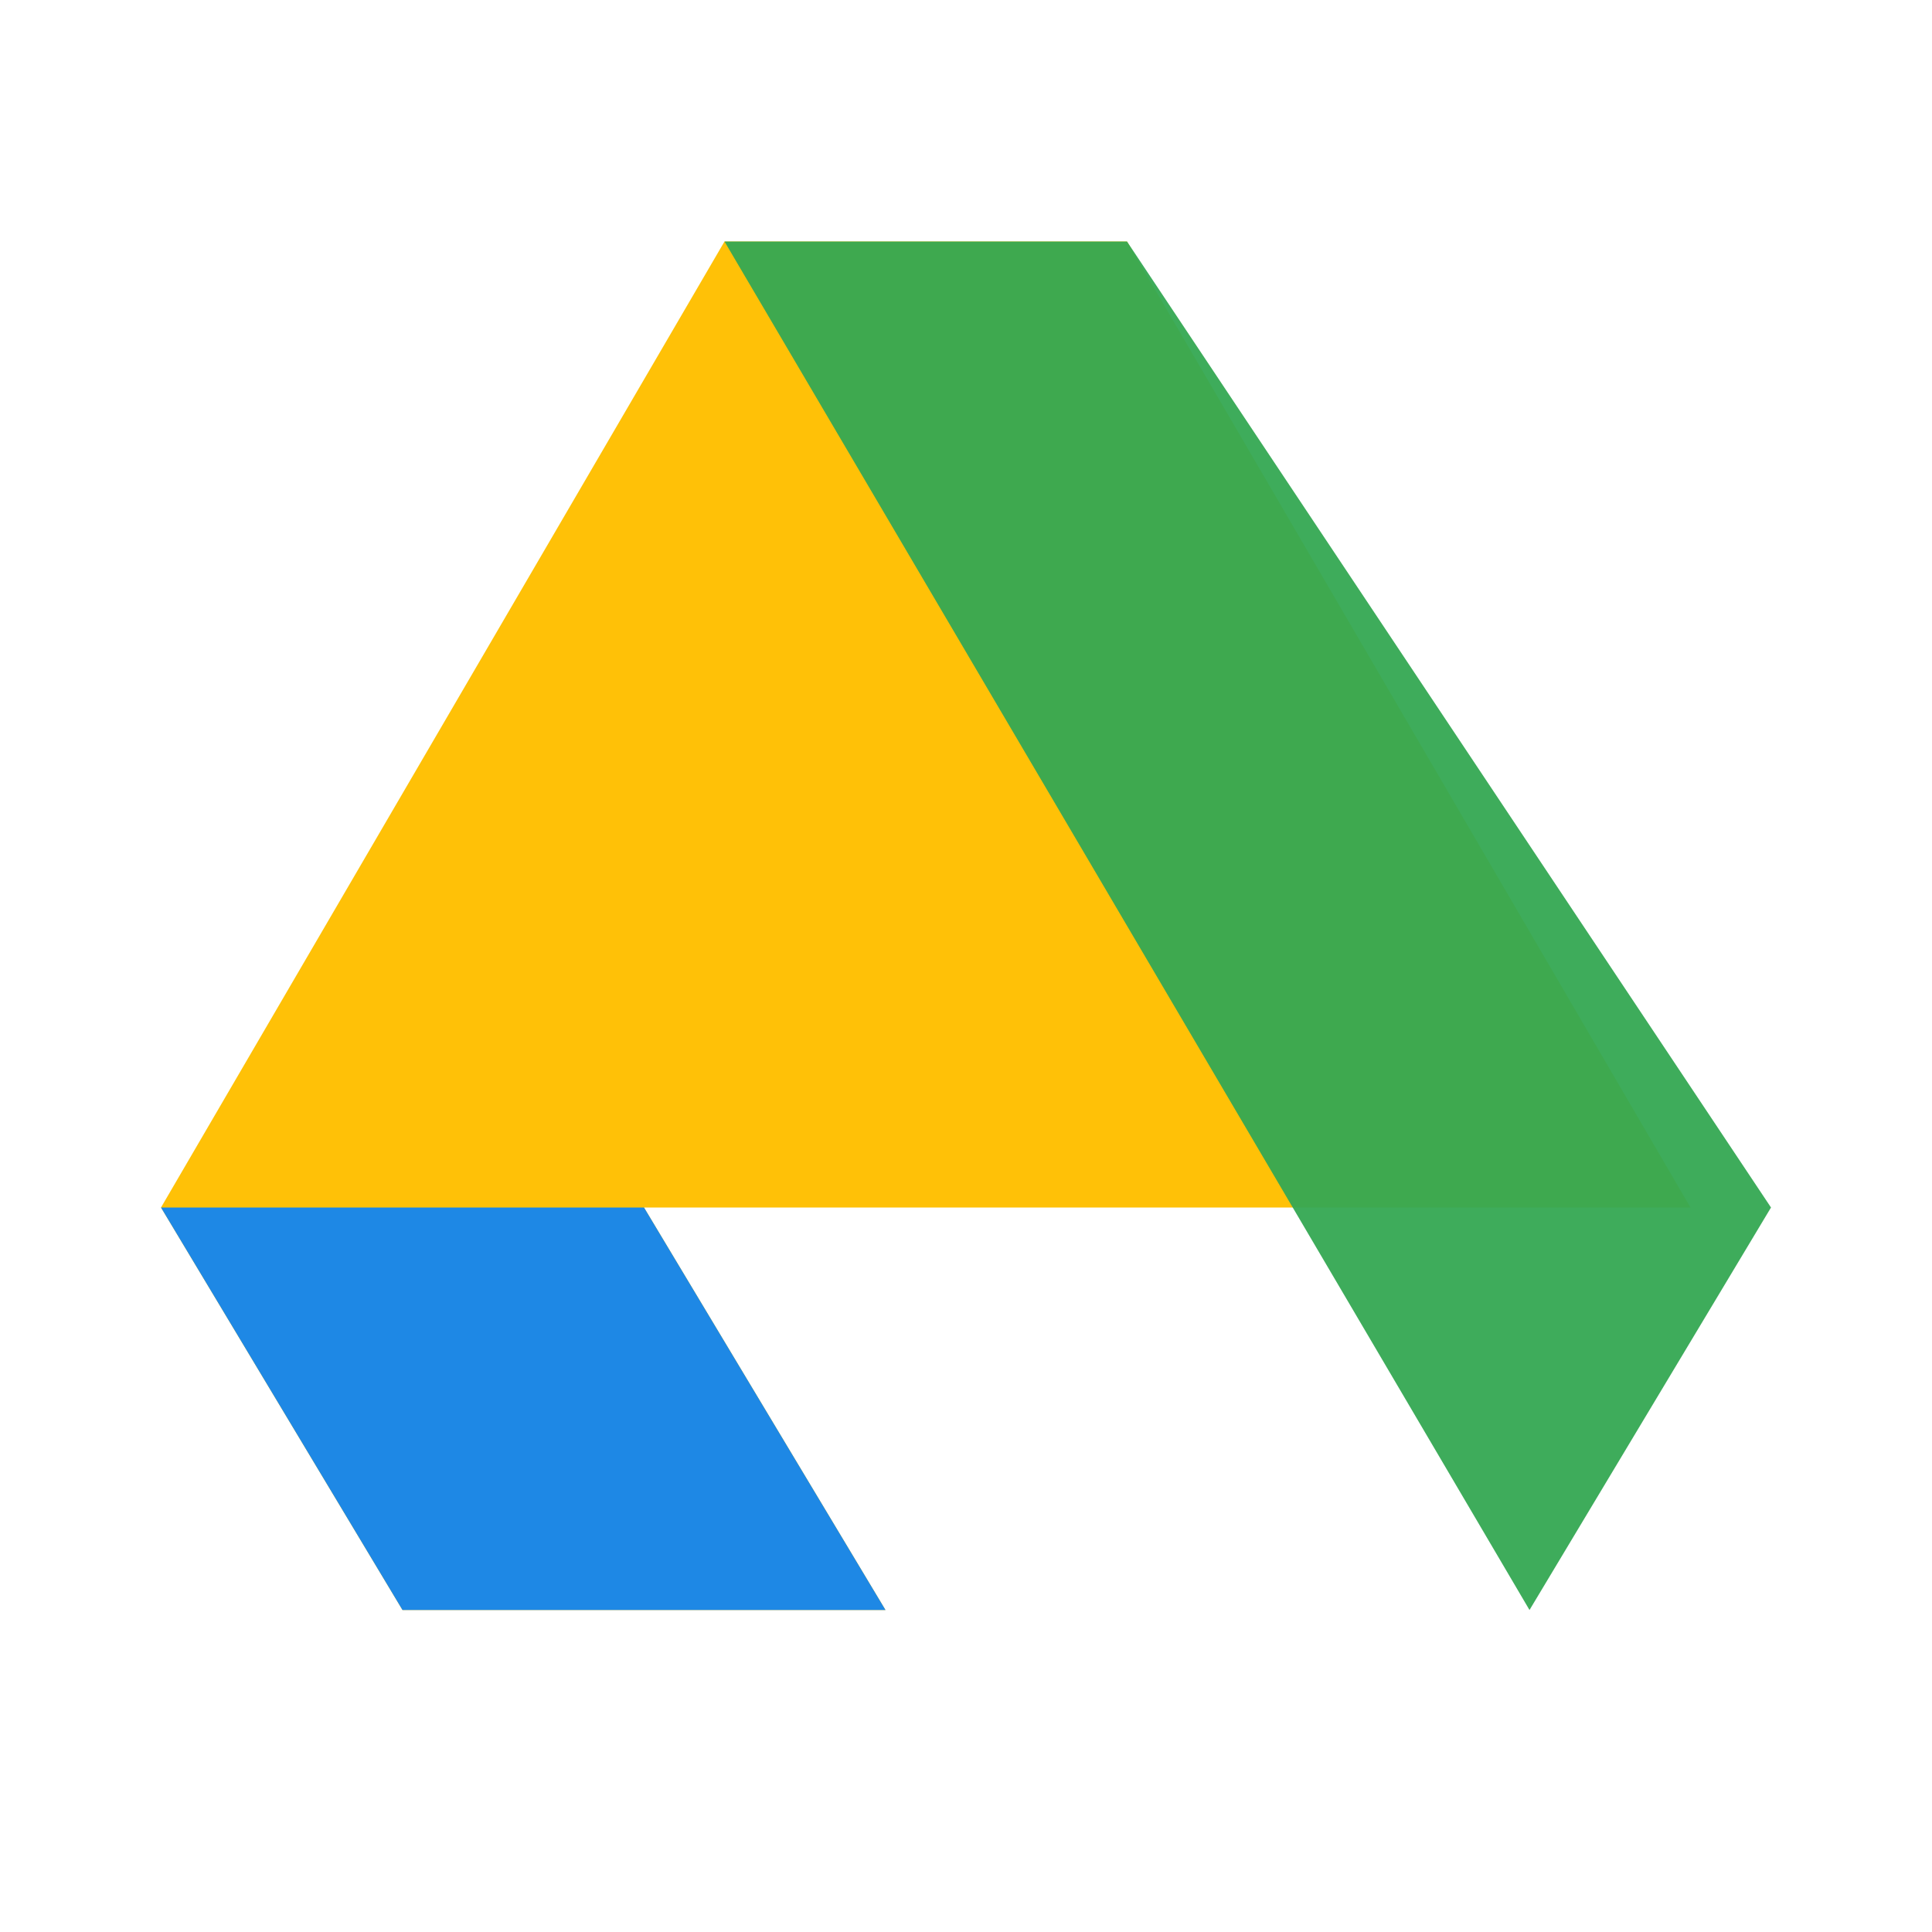
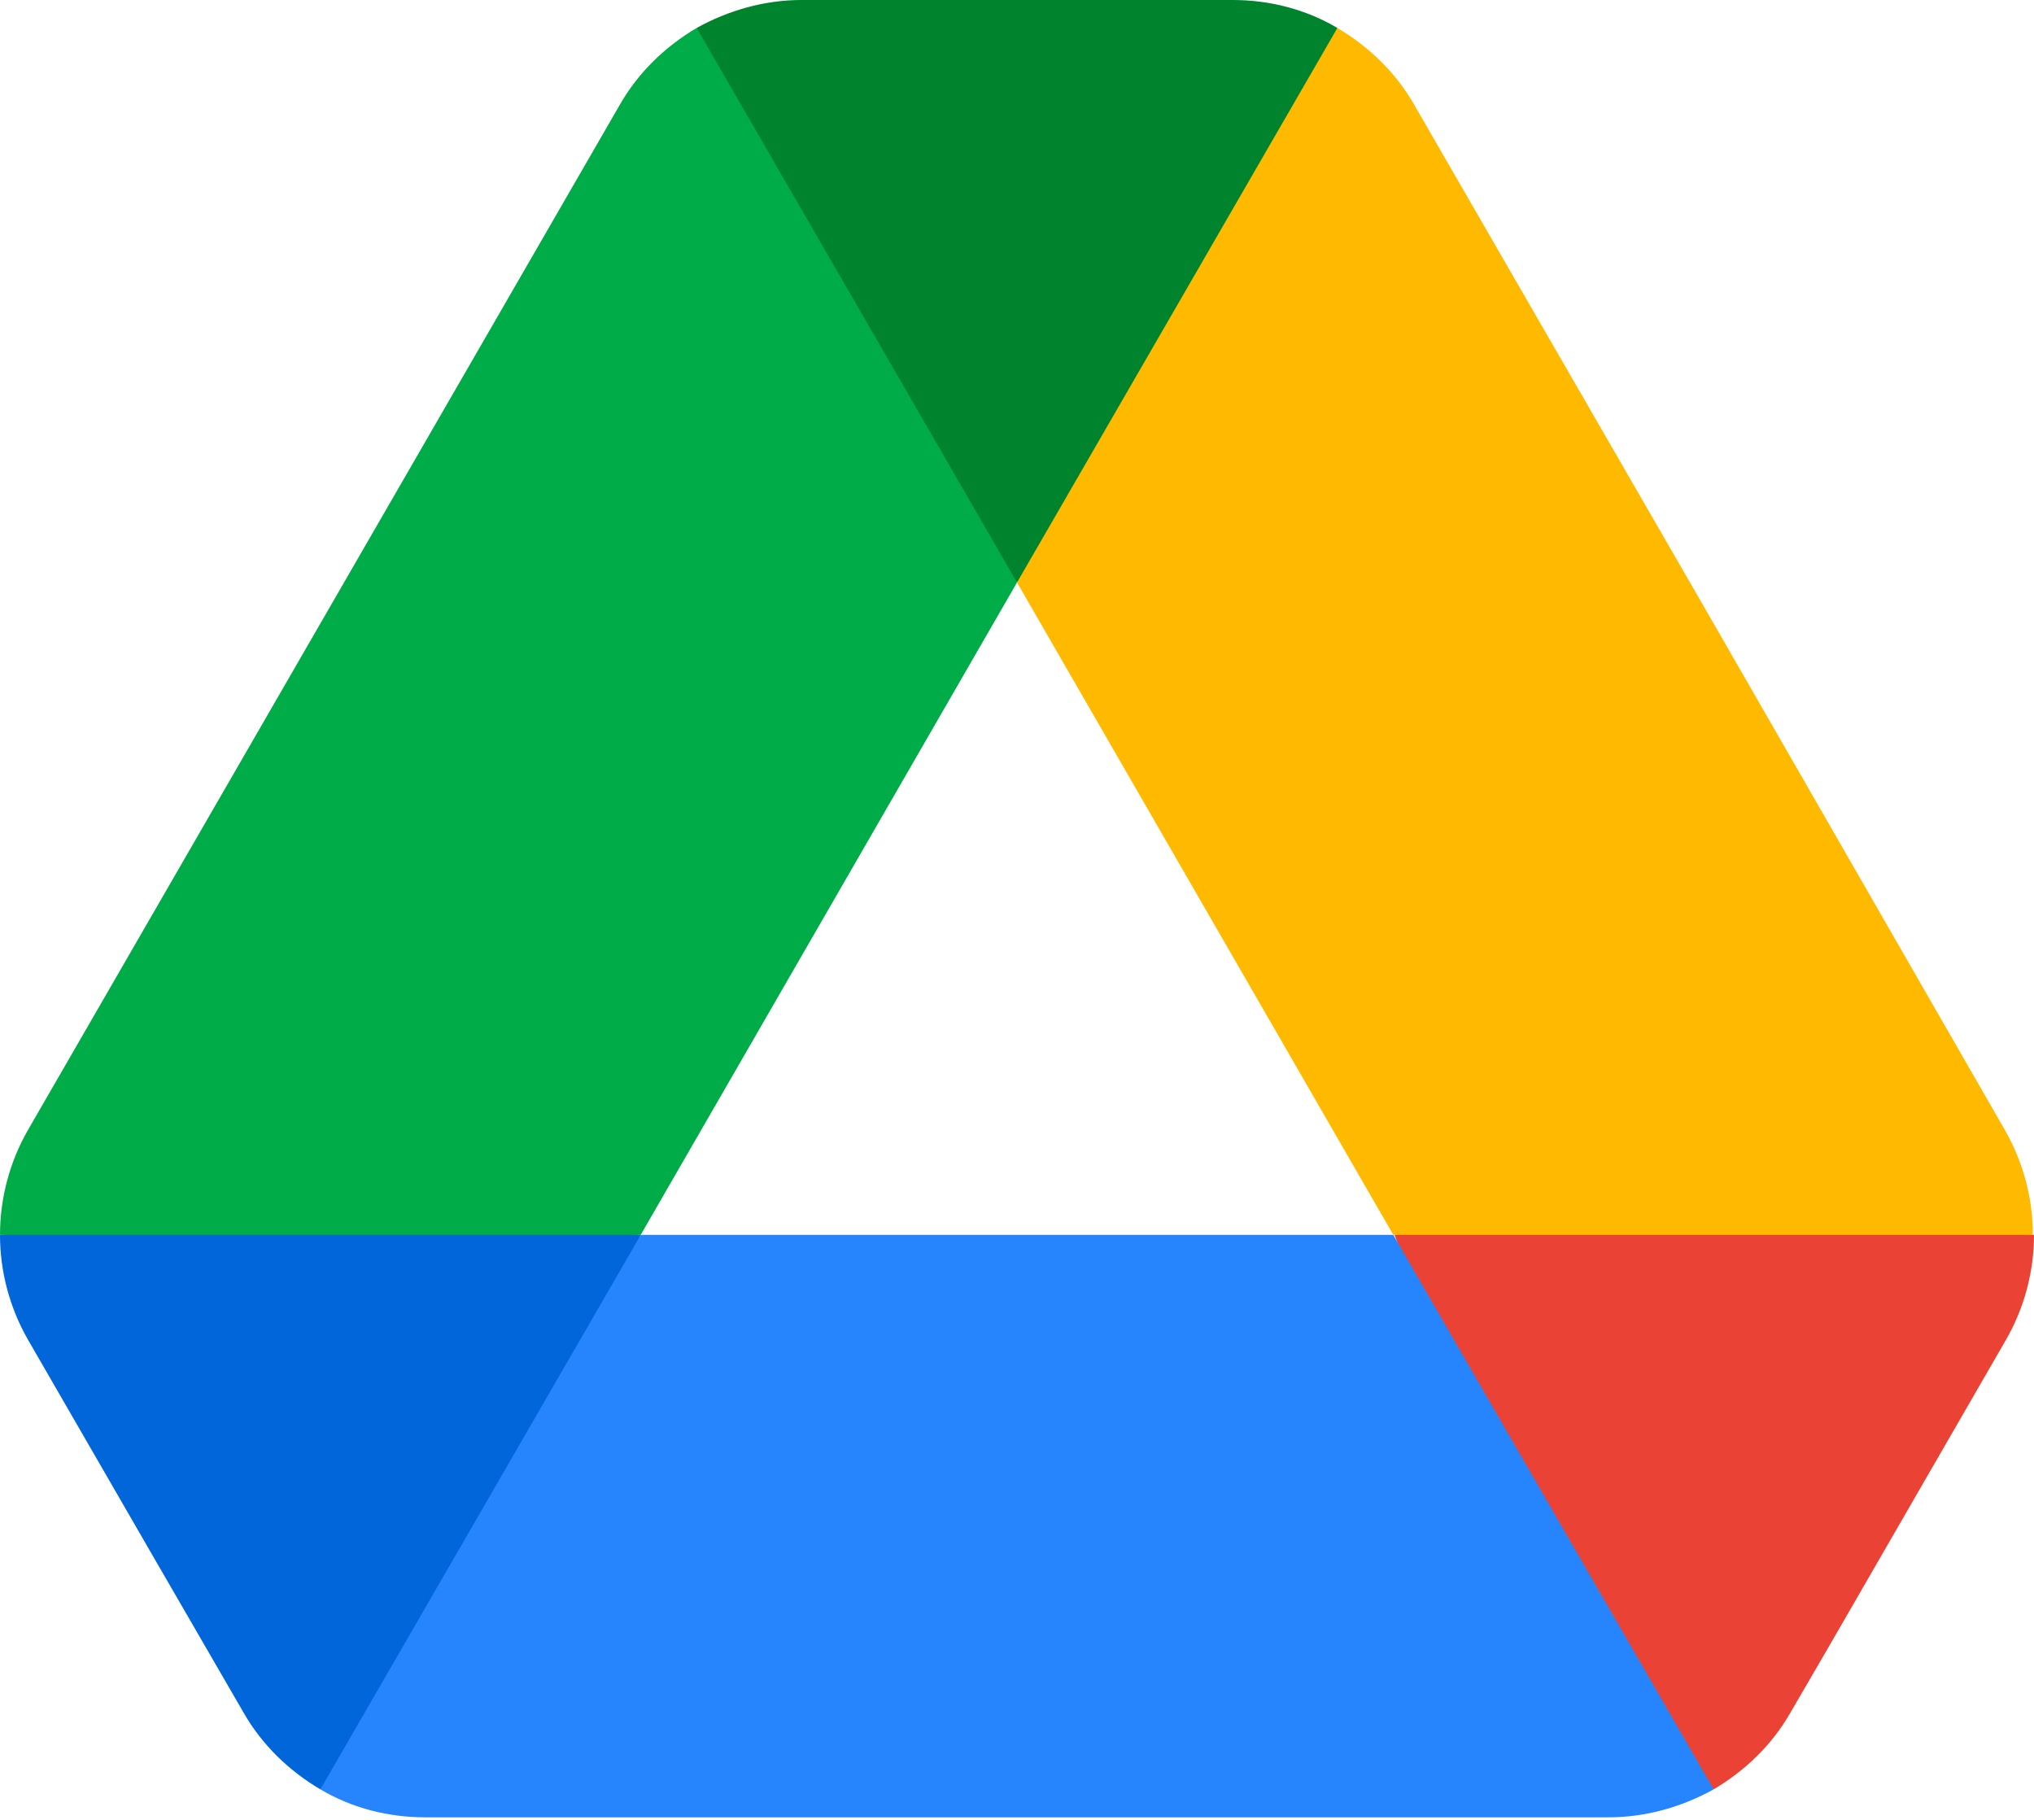
- <svg xmlns="http://www.w3.org/2000/svg" viewBox="0 0 24 24">
-   <path d="M9 3 2 15l3 5h6l-3-5h13L14 3z" fill="#FFC107" />
-   <path d="M2 15l3 5h6l-3-5z" fill="#1E88E5" />
-   <path d="M9 3 14 3l8 12-3 5z" fill="#34A853" opacity=".95" />
-   <path d="M11 20h8l3-5H8z" fill="#1976D2" opacity=".0" />
+ <svg xmlns="http://www.w3.org/2000/svg" viewBox="0 0 256 229">
+   <path fill="#0066da" d="m19.354 196.034l11.29 19.5c2.346 4.106 5.718 7.332 9.677 9.678q17.009-21.591 23.68-33.137q6.77-11.717 16.641-36.655q-26.604-3.502-40.32-3.502q-13.165 0-40.322 3.502c0 4.545 1.173 9.09 3.519 13.196z" />
+   <path fill="#ea4335" d="M215.681 225.212c3.96-2.346 7.332-5.572 9.677-9.677l4.692-8.064l22.434-38.855a26.57 26.57 0 0 0 3.518-13.196q-27.315-3.502-40.247-3.502q-13.899 0-40.248 3.502q9.754 25.075 16.422 36.655q6.724 11.683 23.752 33.137" />
+   <path fill="#00832d" d="M128.001 73.311q19.68-23.768 27.125-36.655q5.996-10.377 13.196-33.137C164.363 1.173 159.818 0 155.126 0h-54.25C96.184 0 91.64 1.32 87.68 3.519q9.16 26.103 15.544 37.154q7.056 12.213 24.777 32.638" />
+   <path fill="#2684fc" d="M175.36 155.42H80.642l-40.32 69.792c3.958 2.346 8.503 3.519 13.195 3.519h148.968c4.692 0 9.238-1.32 13.196-3.52z" />
+   <path fill="#00ac47" d="M128.001 73.311L87.681 3.52c-3.96 2.346-7.332 5.571-9.678 9.677L3.519 142.224A26.57 26.57 0 0 0 0 155.42h80.642z" />
+   <path fill="#ffba00" d="m215.242 77.71l-37.243-64.514c-2.345-4.106-5.718-7.331-9.677-9.677l-40.32 69.792l47.358 82.109h80.496c0-4.546-1.173-9.09-3.519-13.196z" />
</svg>
